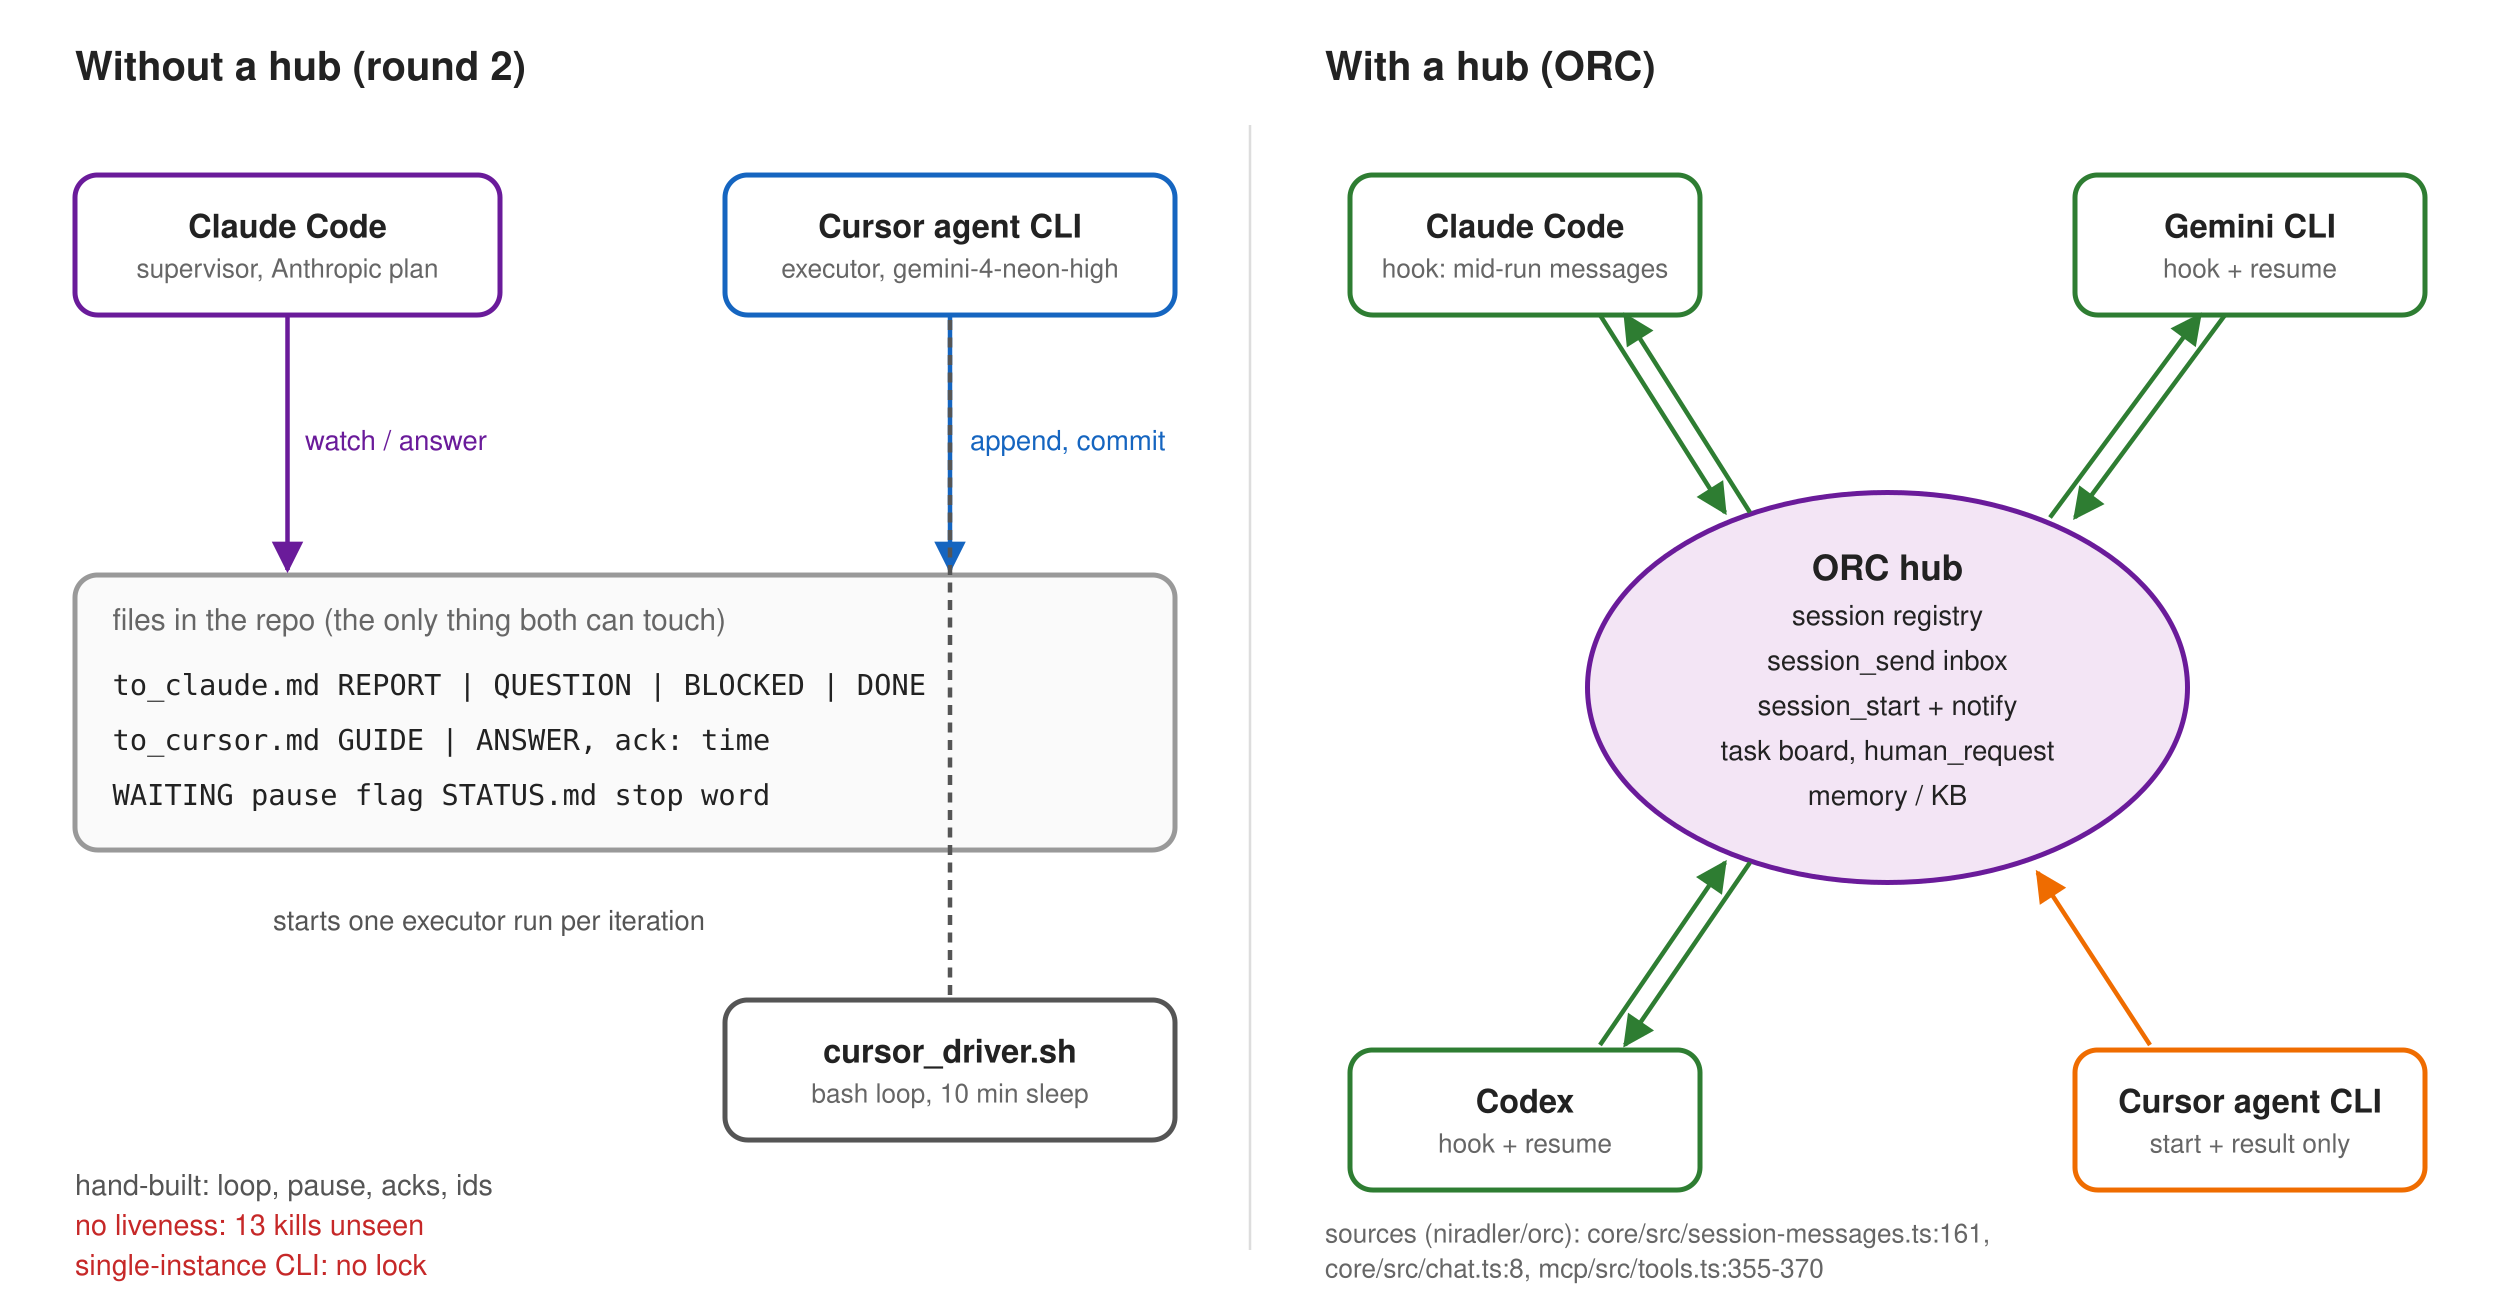
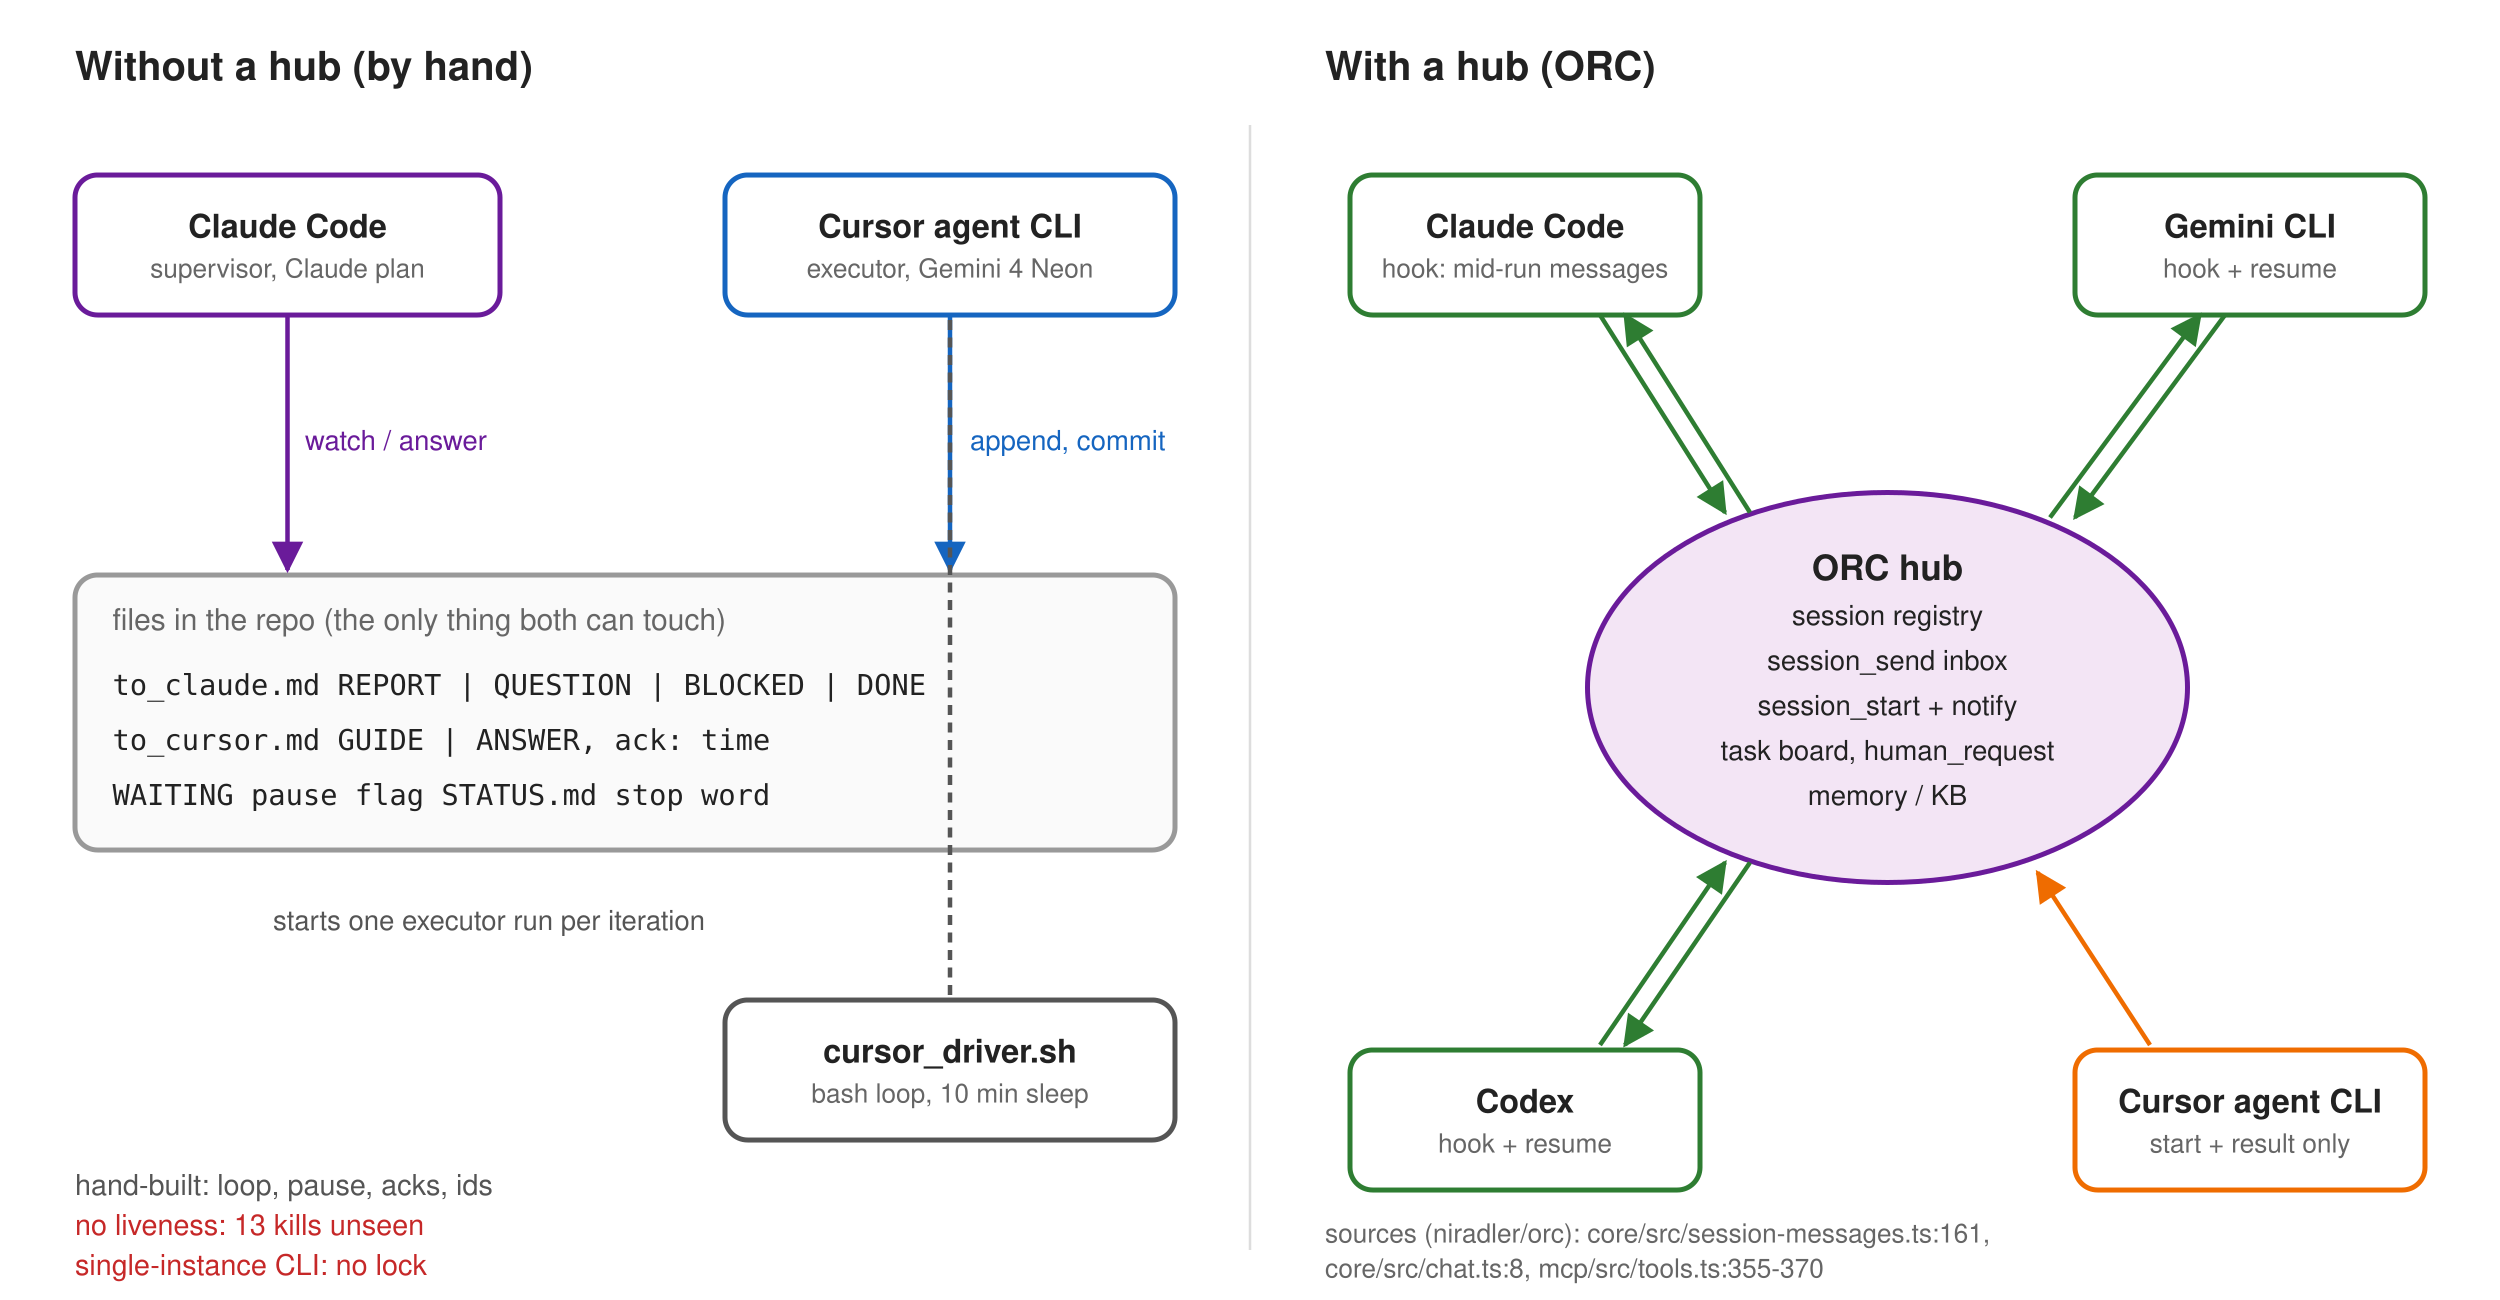
<svg xmlns="http://www.w3.org/2000/svg" viewBox="0 0 1000 520" font-family="-apple-system,Segoe UI,Helvetica,Arial,sans-serif">
  <defs>
    <marker id="a2e7d32" viewBox="0 0 10 10" refX="9" refY="5" markerWidth="7" markerHeight="7" orient="auto">
      <path d="M0,0 L10,5 L0,10 z" fill="#2e7d32" />
    </marker>
    <marker id="ac62828" viewBox="0 0 10 10" refX="9" refY="5" markerWidth="7" markerHeight="7" orient="auto">
      <path d="M0,0 L10,5 L0,10 z" fill="#c62828" />
    </marker>
    <marker id="a1565c0" viewBox="0 0 10 10" refX="9" refY="5" markerWidth="7" markerHeight="7" orient="auto">
      <path d="M0,0 L10,5 L0,10 z" fill="#1565c0" />
    </marker>
    <marker id="aef6c00" viewBox="0 0 10 10" refX="9" refY="5" markerWidth="7" markerHeight="7" orient="auto">
      <path d="M0,0 L10,5 L0,10 z" fill="#ef6c00" />
    </marker>
    <marker id="a6a1b9a" viewBox="0 0 10 10" refX="9" refY="5" markerWidth="7" markerHeight="7" orient="auto">
      <path d="M0,0 L10,5 L0,10 z" fill="#6a1b9a" />
    </marker>
    <marker id="a222" viewBox="0 0 10 10" refX="9" refY="5" markerWidth="7" markerHeight="7" orient="auto">
      <path d="M0,0 L10,5 L0,10 z" fill="#222" />
    </marker>
    <marker id="a666" viewBox="0 0 10 10" refX="9" refY="5" markerWidth="7" markerHeight="7" orient="auto">
      <path d="M0,0 L10,5 L0,10 z" fill="#666" />
    </marker>
  </defs>
  <rect width="1000" height="520" fill="#fff" />
  <line x1="500" y1="50" x2="500" y2="500" stroke="#ddd" />
-   <text x="30" y="32" font-size="16" font-weight="600" fill="#222">Without a hub (round 2)</text>
+   <text x="30" y="32" font-size="16" font-weight="600" fill="#222">Without a hub (by hand)</text>
  <text x="530" y="32" font-size="16" font-weight="600" fill="#222">With a hub (ORC)</text>
  <rect x="30" y="70" width="170" height="56" rx="9" fill="#fff" stroke="#6a1b9a" stroke-width="2" />
  <text x="115.0" y="95.0" text-anchor="middle" font-weight="600" font-size="13" fill="#222">Claude Code</text>
-   <text x="115.0" y="111.0" text-anchor="middle" font-size="10.5" fill="#666">supervisor, Anthropic plan</text>
+   <text x="115.0" y="111.0" text-anchor="middle" font-size="10.5" fill="#666">supervisor, Claude plan</text>
  <rect x="290" y="70" width="180" height="56" rx="9" fill="#fff" stroke="#1565c0" stroke-width="2" />
  <text x="380.0" y="95.0" text-anchor="middle" font-weight="600" font-size="13" fill="#222">Cursor agent CLI</text>
-   <text x="380.0" y="111.0" text-anchor="middle" font-size="10.5" fill="#666">executor, gemini-4-neon-high</text>
+   <text x="380.0" y="111.0" text-anchor="middle" font-size="10.5" fill="#666">executor, Gemini 4 Neon</text>
  <rect x="30" y="230" width="440" height="110" rx="9" fill="#fafafa" stroke="#999" stroke-width="2" />
  <text x="250.0" y="282.0" text-anchor="middle" font-weight="600" font-size="13" fill="#222" />
  <text x="250.0" y="298.0" text-anchor="middle" font-size="10.5" fill="#666" />
  <text x="45" y="252" font-size="12" fill="#666">files in the repo (the only thing both can touch)</text>
  <text x="45" y="278" font-size="11.5" font-family="Menlo,monospace" fill="#222">to_claude.md  REPORT | QUESTION | BLOCKED | DONE</text>
  <text x="45" y="300" font-size="11.5" font-family="Menlo,monospace" fill="#222">to_cursor.md  GUIDE | ANSWER, ack: time</text>
  <text x="45" y="322" font-size="11.5" font-family="Menlo,monospace" fill="#222">WAITING  pause flag      STATUS.md  stop word</text>
  <rect x="290" y="400" width="180" height="56" rx="9" fill="#fff" stroke="#555" stroke-width="2" />
  <text x="380.0" y="425.0" text-anchor="middle" font-weight="600" font-size="13" fill="#222">cursor_driver.sh</text>
  <text x="380.0" y="441.0" text-anchor="middle" font-size="10.5" fill="#666">bash loop, 10 min sleep</text>
  <line x1="115" y1="126" x2="115" y2="228" stroke="#6a1b9a" stroke-width="1.8" marker-end="url(#a6a1b9a)" />
  <text x="122" y="180" font-size="11" fill="#6a1b9a">watch / answer</text>
  <line x1="380" y1="126" x2="380" y2="228" stroke="#1565c0" stroke-width="1.8" marker-end="url(#a1565c0)" />
  <text x="388" y="180" font-size="11" fill="#1565c0">append, commit</text>
  <line x1="380" y1="398" x2="380" y2="128" stroke="#555" stroke-width="1.8" marker-end="url(#a555)" stroke-dasharray="4 3" />
  <text x="282" y="372" text-anchor="end" font-size="11" fill="#555">starts one executor run per iteration</text>
  <text x="30" y="478" font-size="11.5" fill="#555">hand-built: loop, pause, acks, ids</text>
  <text x="30" y="494" font-size="11.5" fill="#c62828">no liveness: 13 kills unseen</text>
  <text x="30" y="510" font-size="11.5" fill="#c62828">single-instance CLI: no lock</text>
  <ellipse cx="755" cy="275" rx="120" ry="78" fill="#f3e5f5" stroke="#6a1b9a" stroke-width="2" />
  <text x="755" y="232" text-anchor="middle" font-size="14" font-weight="600" fill="#222">ORC hub</text>
  <text x="755" y="250" text-anchor="middle" font-size="11" font-weight="400" fill="#222">session registry</text>
  <text x="755" y="268" text-anchor="middle" font-size="11" font-weight="400" fill="#222">session_send inbox</text>
  <text x="755" y="286" text-anchor="middle" font-size="11" font-weight="400" fill="#222">session_start + notify</text>
  <text x="755" y="304" text-anchor="middle" font-size="11" font-weight="400" fill="#222">task board, human_request</text>
  <text x="755" y="322" text-anchor="middle" font-size="11" font-weight="400" fill="#222">memory / KB</text>
  <rect x="540" y="70" width="140" height="56" rx="9" fill="#fff" stroke="#2e7d32" stroke-width="2" />
  <text x="610.0" y="95.0" text-anchor="middle" font-weight="600" font-size="13" fill="#222">Claude Code</text>
  <text x="610.0" y="111.0" text-anchor="middle" font-size="10.5" fill="#666">hook: mid-run messages</text>
  <rect x="830" y="70" width="140" height="56" rx="9" fill="#fff" stroke="#2e7d32" stroke-width="2" />
  <text x="900.0" y="95.0" text-anchor="middle" font-weight="600" font-size="13" fill="#222">Gemini CLI</text>
  <text x="900.0" y="111.0" text-anchor="middle" font-size="10.5" fill="#666">hook + resume</text>
  <rect x="540" y="420" width="140" height="56" rx="9" fill="#fff" stroke="#2e7d32" stroke-width="2" />
  <text x="610.0" y="445.0" text-anchor="middle" font-weight="600" font-size="13" fill="#222">Codex</text>
  <text x="610.0" y="461.0" text-anchor="middle" font-size="10.5" fill="#666">hook + resume</text>
  <rect x="830" y="420" width="140" height="56" rx="9" fill="#fff" stroke="#ef6c00" stroke-width="2" />
  <text x="900.0" y="445.0" text-anchor="middle" font-weight="600" font-size="13" fill="#222">Cursor agent CLI</text>
  <text x="900.0" y="461.0" text-anchor="middle" font-size="10.5" fill="#666">start + result only</text>
  <line x1="640" y1="126" x2="690" y2="205" stroke="#2e7d32" stroke-width="1.8" marker-end="url(#a2e7d32)" />
  <line x1="700" y1="205" x2="650" y2="126" stroke="#2e7d32" stroke-width="1.8" marker-end="url(#a2e7d32)" />
  <line x1="890" y1="126" x2="830" y2="207" stroke="#2e7d32" stroke-width="1.8" marker-end="url(#a2e7d32)" />
  <line x1="820" y1="207" x2="880" y2="126" stroke="#2e7d32" stroke-width="1.8" marker-end="url(#a2e7d32)" />
  <line x1="640" y1="418" x2="690" y2="345" stroke="#2e7d32" stroke-width="1.8" marker-end="url(#a2e7d32)" />
  <line x1="700" y1="345" x2="650" y2="418" stroke="#2e7d32" stroke-width="1.8" marker-end="url(#a2e7d32)" />
  <line x1="860" y1="418" x2="815" y2="349" stroke="#ef6c00" stroke-width="1.8" marker-end="url(#aef6c00)" />
  <text x="530" y="497" font-size="10.5" fill="#666">sources (niradler/orc): core/src/session-messages.ts:161,</text>
  <text x="530" y="511" font-size="10.5" fill="#666">core/src/chat.ts:8, mcp/src/tools.ts:355-370</text>
</svg>
